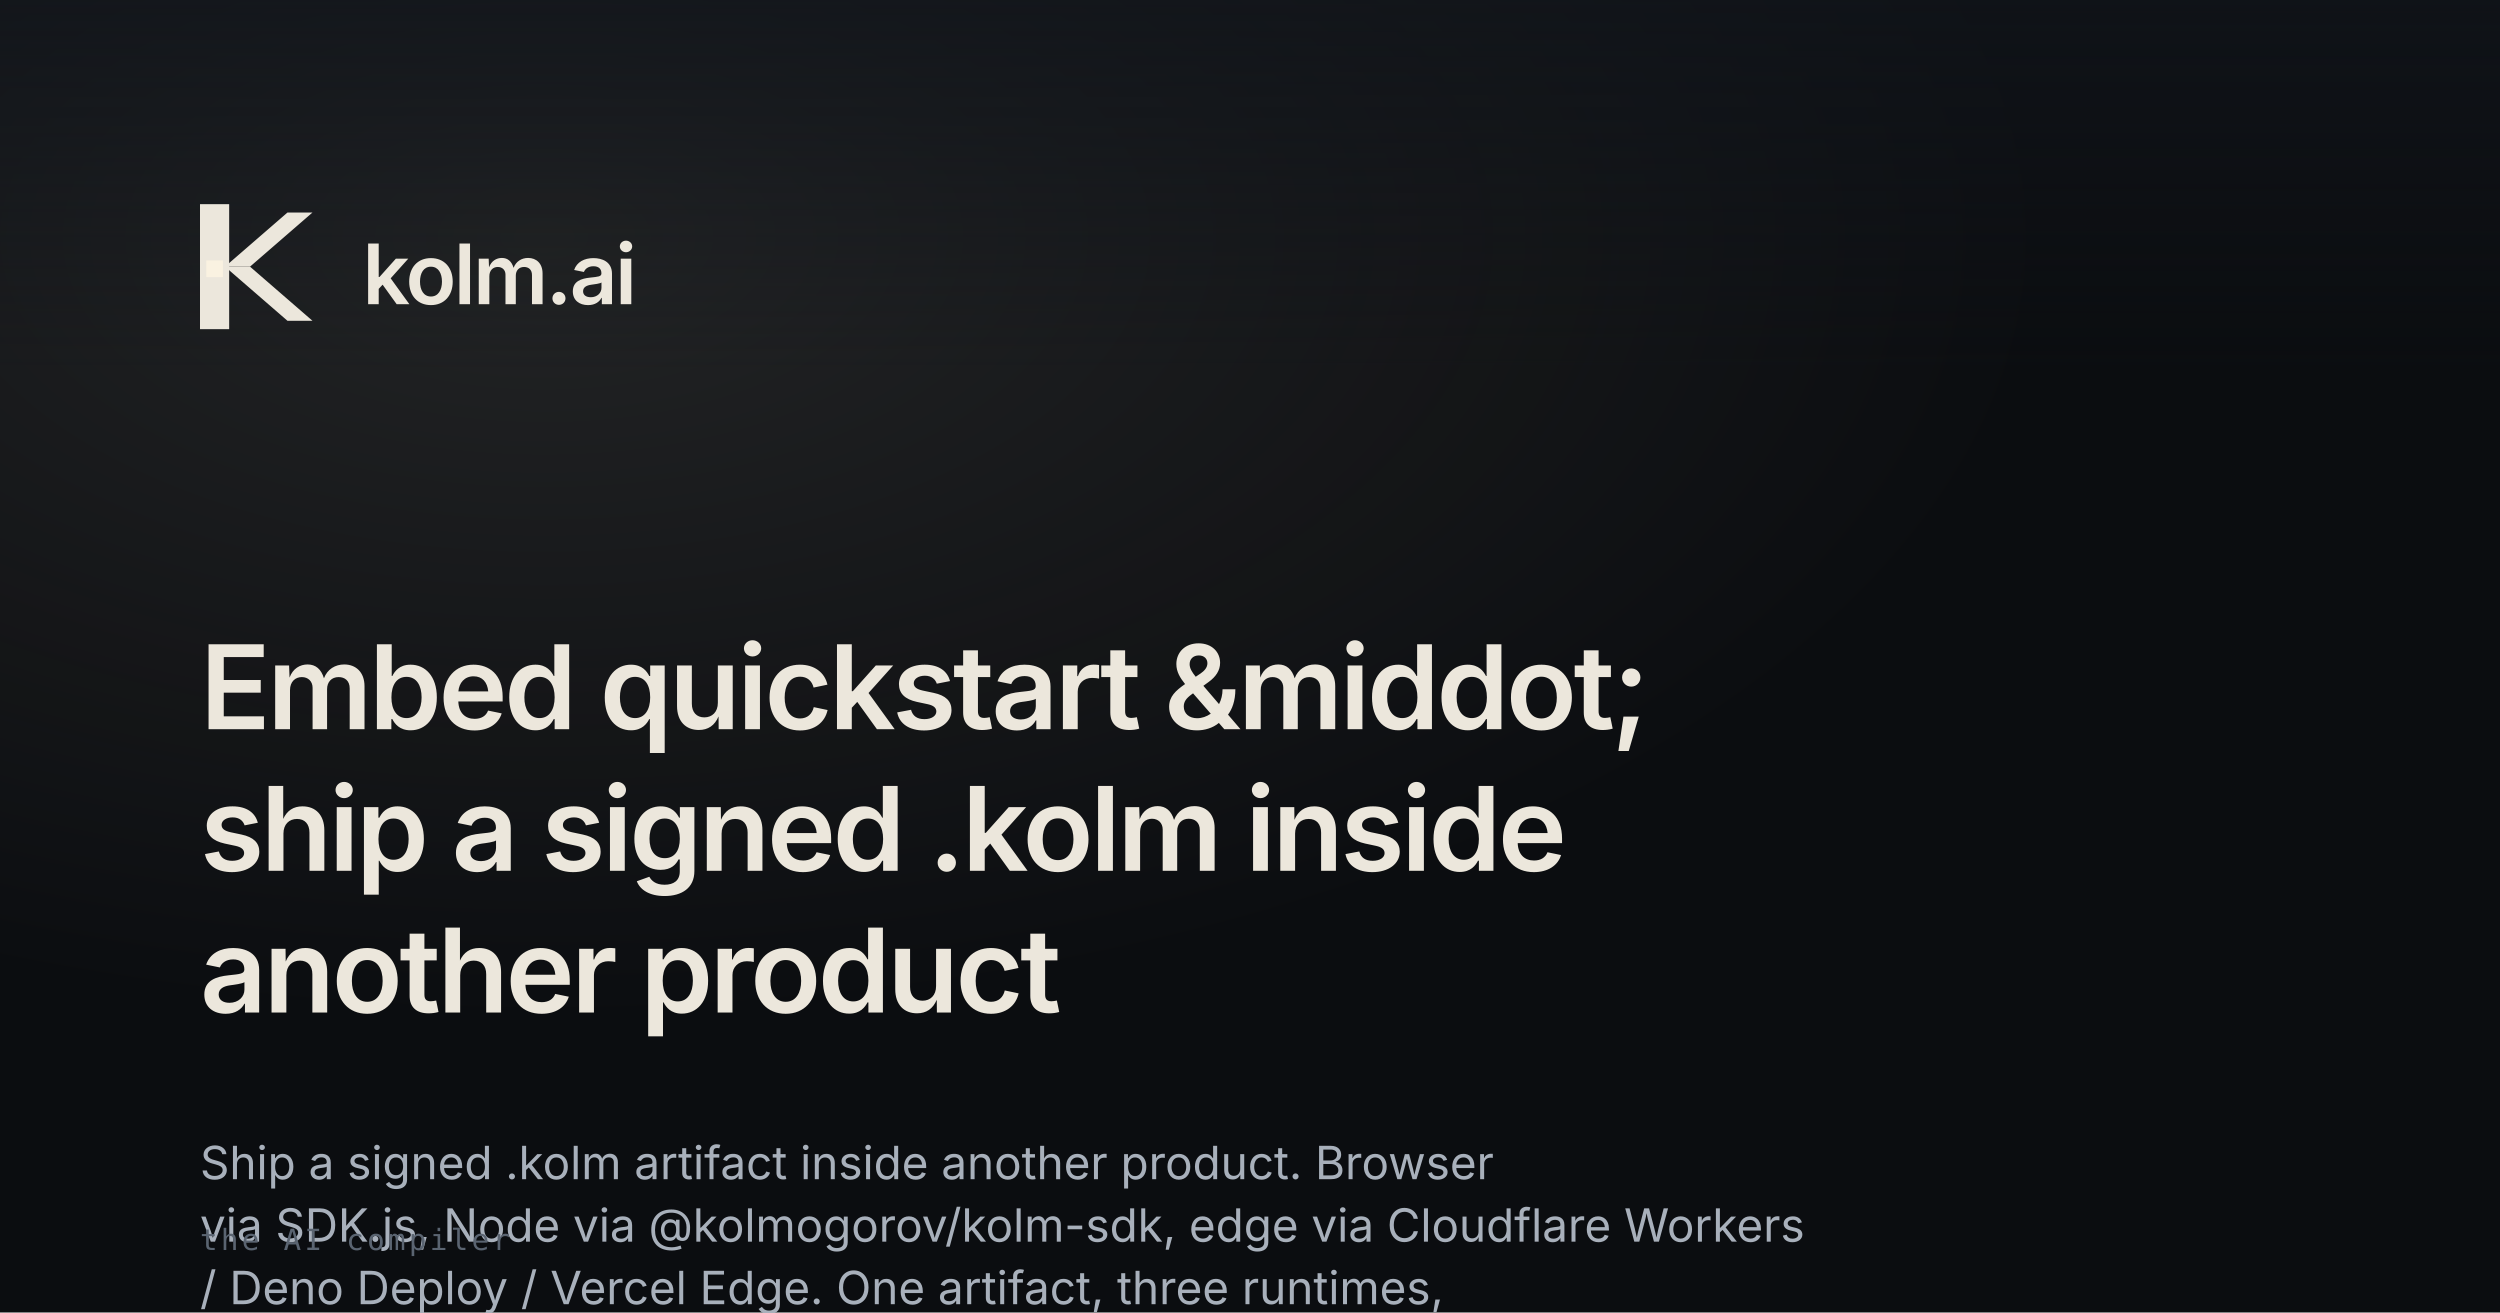
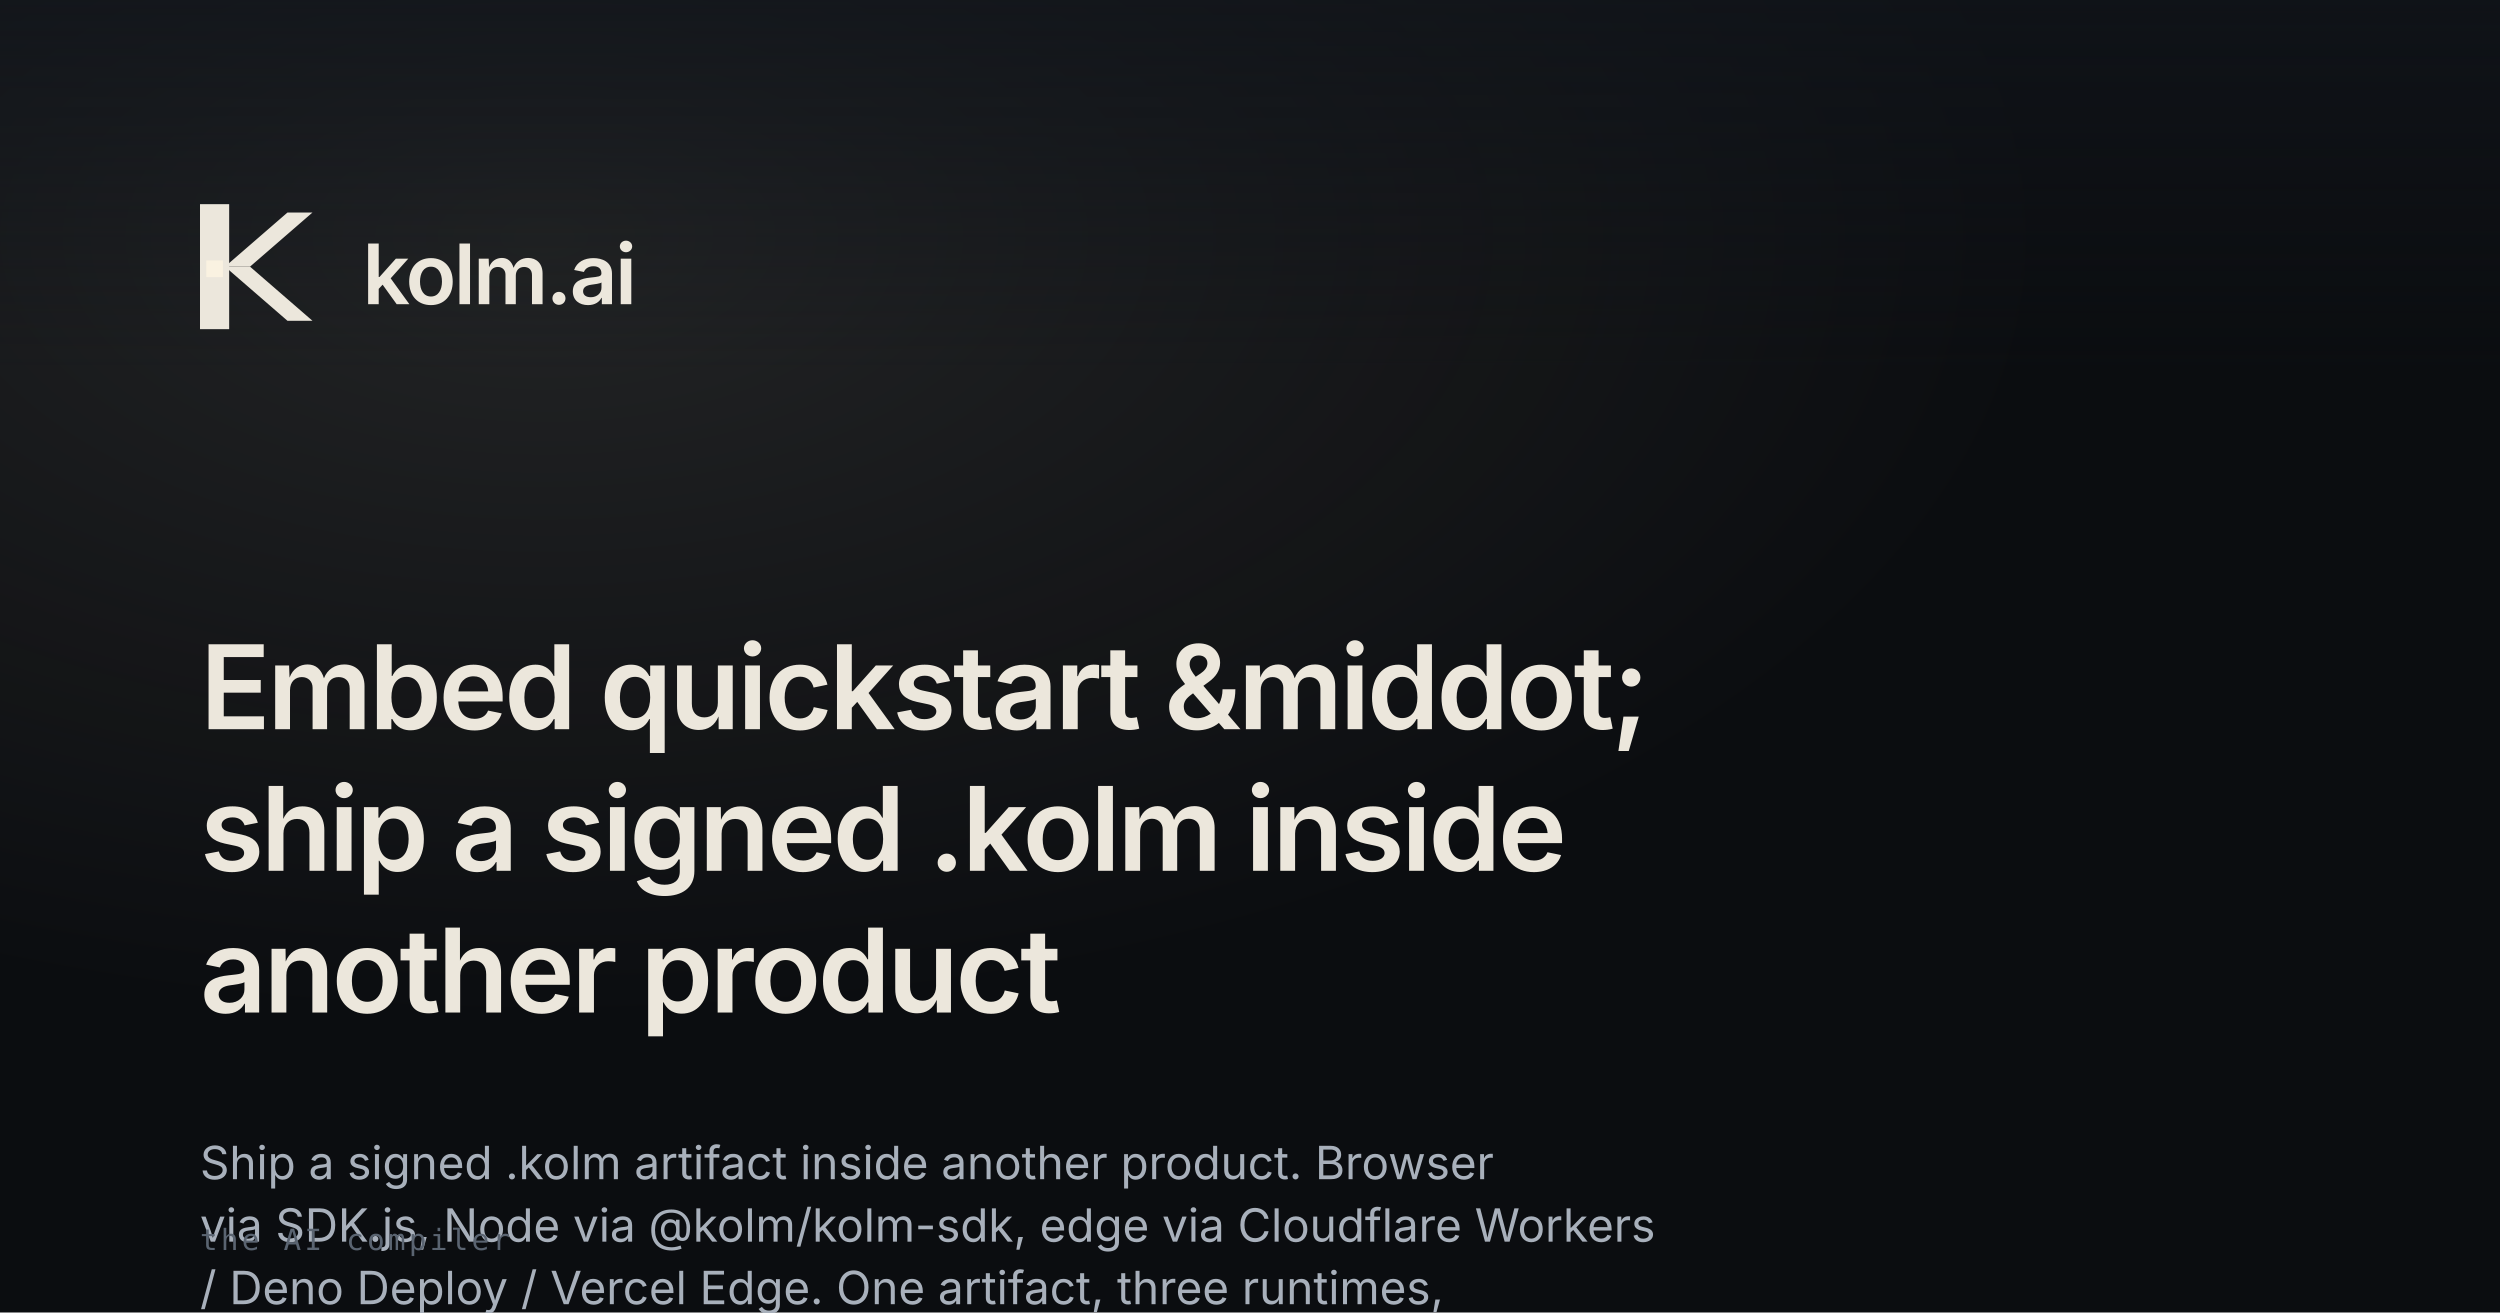
<svg xmlns="http://www.w3.org/2000/svg" width="1200" height="630" viewBox="0 0 1200 630" role="img" aria-label="Embed quickstart &amp;middot; ship a signed .kolm inside another product | kolm.ai">
  <defs>
    <radialGradient id="glow" cx="22%" cy="18%" r="60%">
      <stop offset="0%" stop-color="#faf2e1" stop-opacity="0.10" />
      <stop offset="100%" stop-color="#faf2e1" stop-opacity="0" />
    </radialGradient>
    <linearGradient id="topfade" x1="0" y1="0" x2="0" y2="1">
      <stop offset="0%" stop-color="#11151b" stop-opacity="0.7" />
      <stop offset="100%" stop-color="#11151b" stop-opacity="0" />
    </linearGradient>
  </defs>
  <rect width="1200" height="630" fill="#0b0d10" />
  <rect width="1200" height="630" fill="url(#glow)" />
  <rect width="1200" height="180" fill="url(#topfade)" />
  <g transform="translate(96 96)">
    <rect x="0" y="2" width="14" height="60" fill="#ece7dc" />
    <path d="M42 6 L54 6 L24 32 L12 32 Z" fill="#ece7dc" />
    <path d="M12 32 L24 32 L54 58 L42 58 Z" fill="#ece7dc" />
    <rect x="3" y="29" width="8" height="8" fill="#faf2e1" />
    <text x="78" y="50" fill="#ece7dc" font-family="-apple-system,BlinkMacSystemFont,'SF Pro Display','Inter','Segoe UI',system-ui,sans-serif" font-size="40" font-weight="600" letter-spacing="-1.2">kolm.ai</text>
  </g>
  <text x="96" y="350" fill="#ece7dc" font-family="-apple-system,BlinkMacSystemFont,'SF Pro Display','Inter','Segoe UI',system-ui,sans-serif" font-size="56" font-weight="640" letter-spacing="-1.6">Embed quickstart &amp;middot;</text>
  <text x="96" y="418" fill="#ece7dc" font-family="-apple-system,BlinkMacSystemFont,'SF Pro Display','Inter','Segoe UI',system-ui,sans-serif" font-size="56" font-weight="640" letter-spacing="-1.6">ship a signed .kolm inside</text>
  <text x="96" y="486" fill="#ece7dc" font-family="-apple-system,BlinkMacSystemFont,'SF Pro Display','Inter','Segoe UI',system-ui,sans-serif" font-size="56" font-weight="640" letter-spacing="-1.6">another product</text>
  <text x="96" y="566" fill="#a8b0bb" font-family="-apple-system,BlinkMacSystemFont,'SF Pro Text','Inter','Segoe UI',system-ui,sans-serif" font-size="22" font-weight="400">Ship a signed .kolm artifact inside another product. Browser</text>
-   <text x="96" y="596" fill="#a8b0bb" font-family="-apple-system,BlinkMacSystemFont,'SF Pro Text','Inter','Segoe UI',system-ui,sans-serif" font-size="22" font-weight="400">via SDK.js, Node via @kolmogorov/kolm-sdk, edge via Cloudflare Workers</text>
+   <text x="96" y="596" fill="#a8b0bb" font-family="-apple-system,BlinkMacSystemFont,'SF Pro Text','Inter','Segoe UI',system-ui,sans-serif" font-size="22" font-weight="400">via SDK.js, Node via @kolm/kolm-sdk, edge via Cloudflare Workers</text>
  <text x="96" y="626" fill="#a8b0bb" font-family="-apple-system,BlinkMacSystemFont,'SF Pro Text','Inter','Segoe UI',system-ui,sans-serif" font-size="22" font-weight="400">/ Deno Deploy / Vercel Edge. One artifact, three runtimes,</text>
  <text x="96" y="600" fill="#5a6471" font-family="ui-monospace,'SF Mono',Menlo,Consolas,monospace" font-size="14" letter-spacing="1.6">the AI compiler</text>
</svg>
